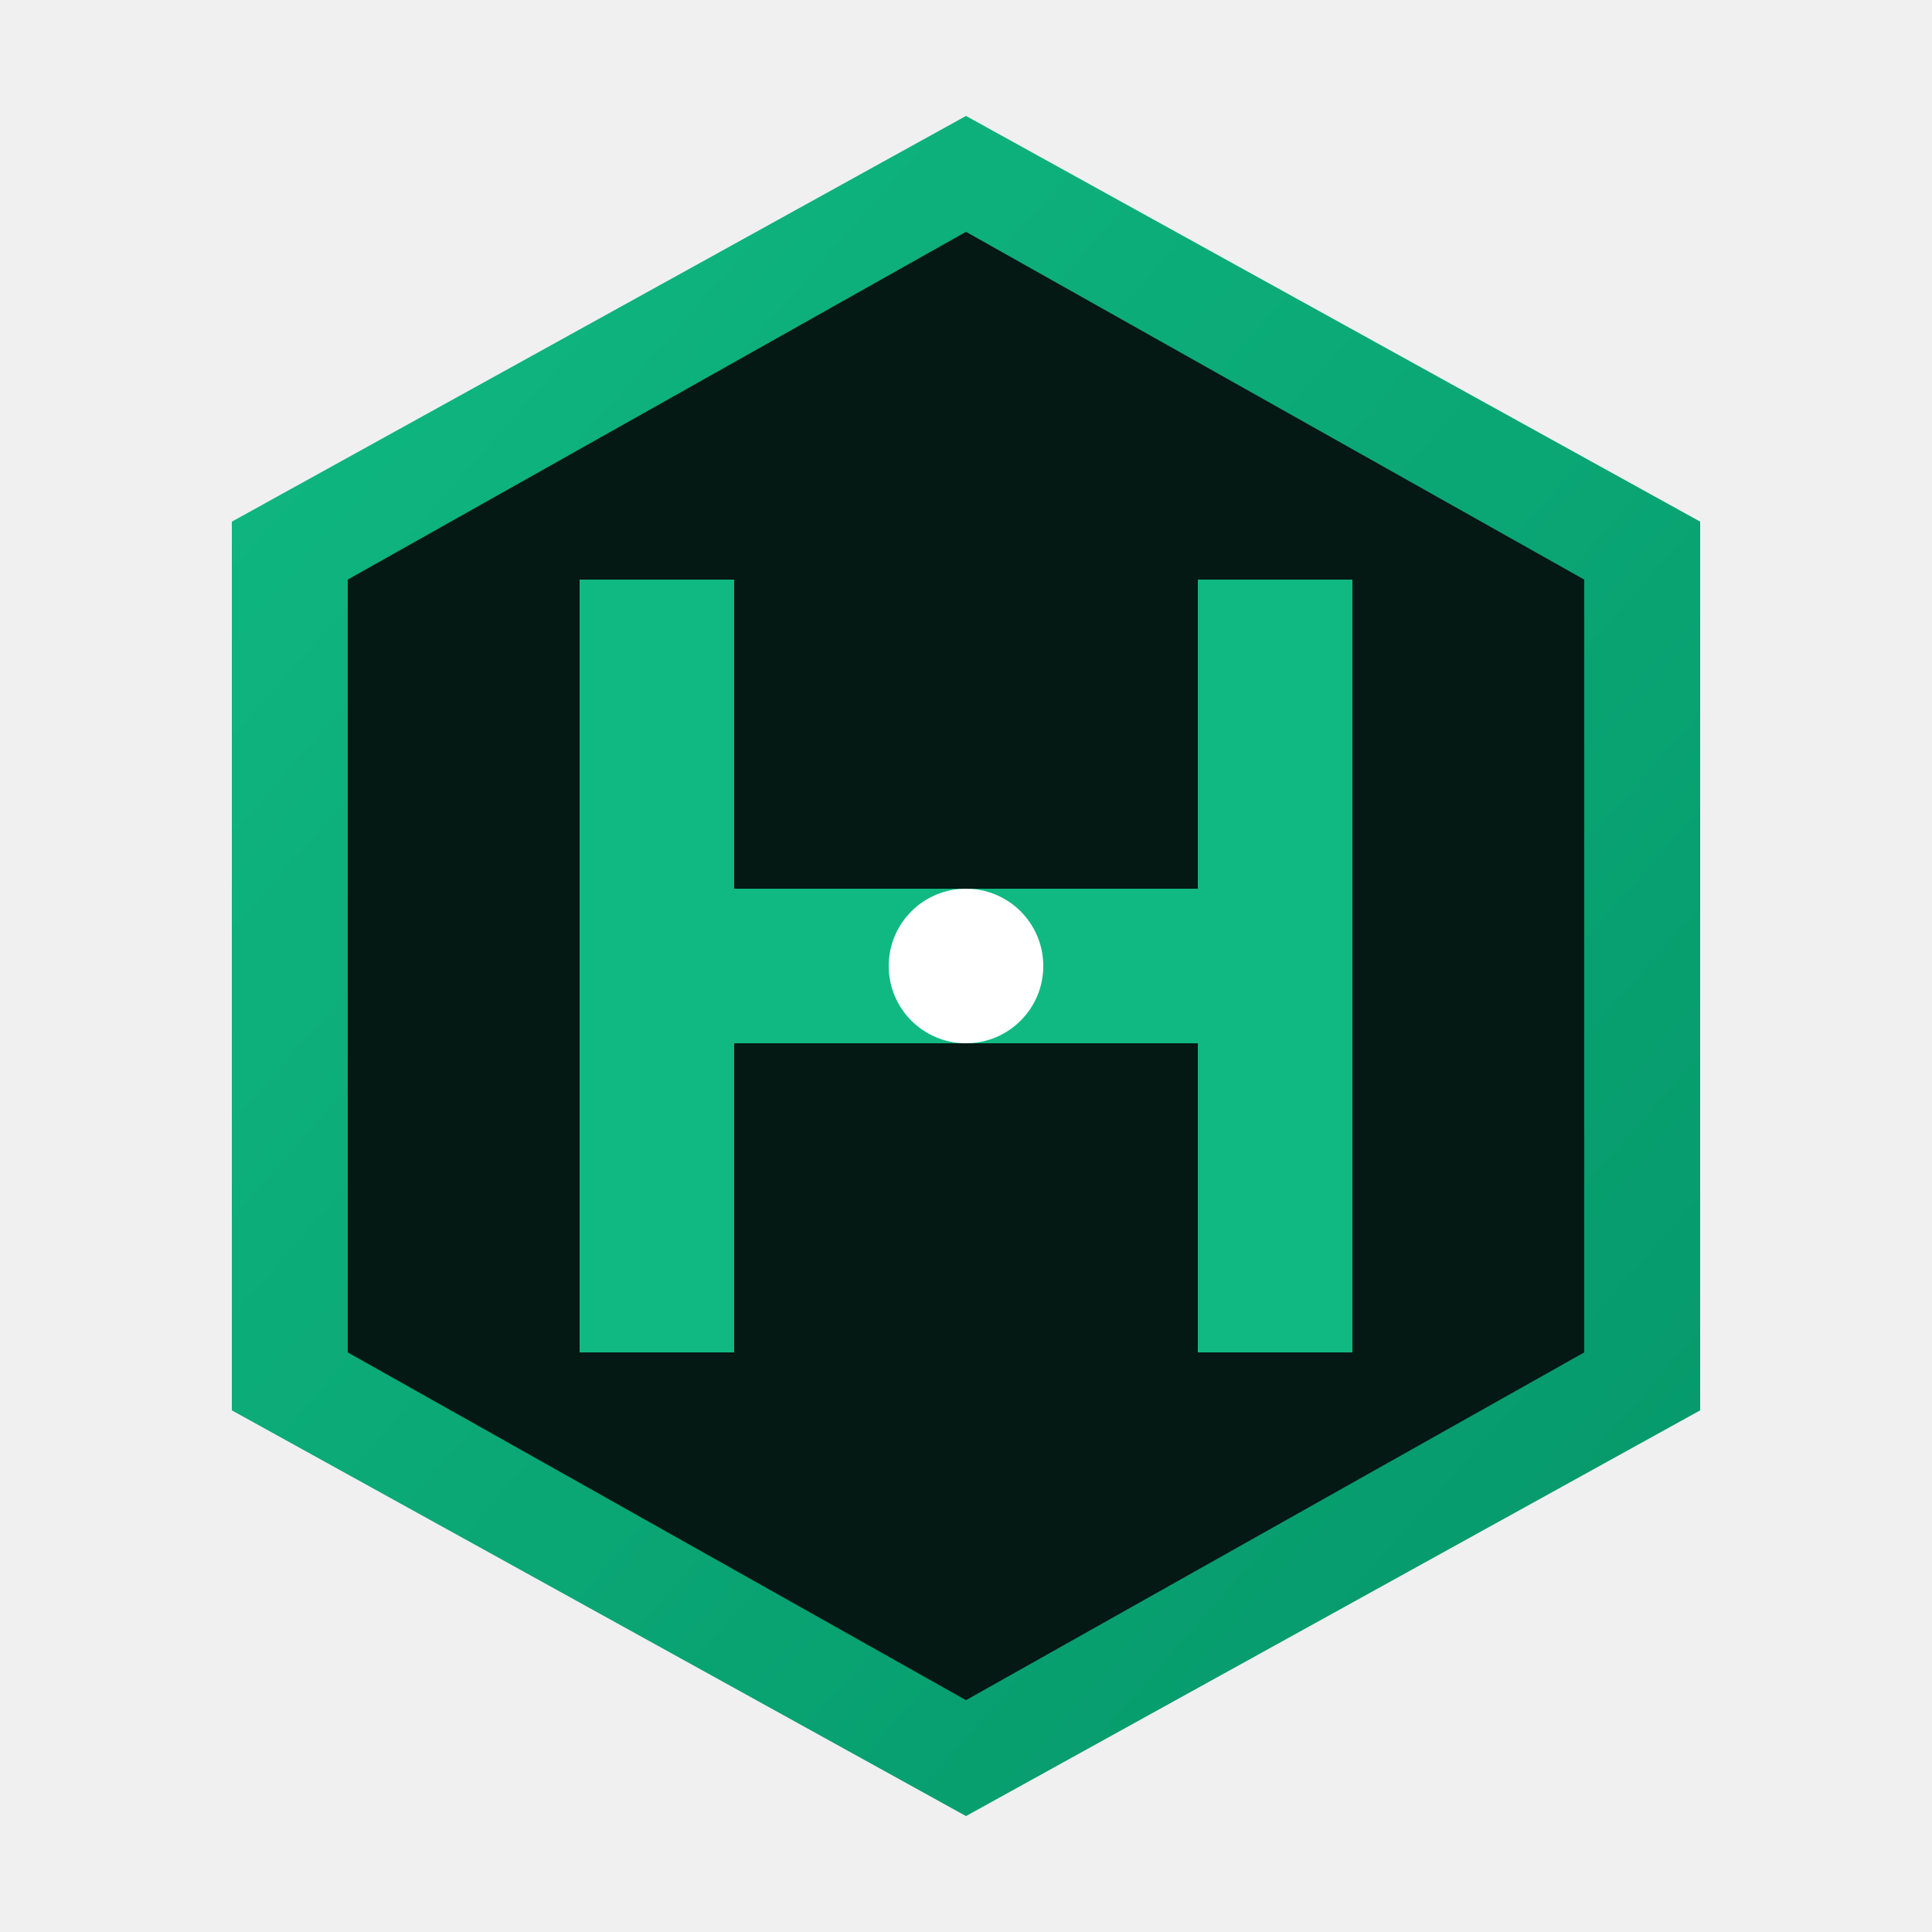
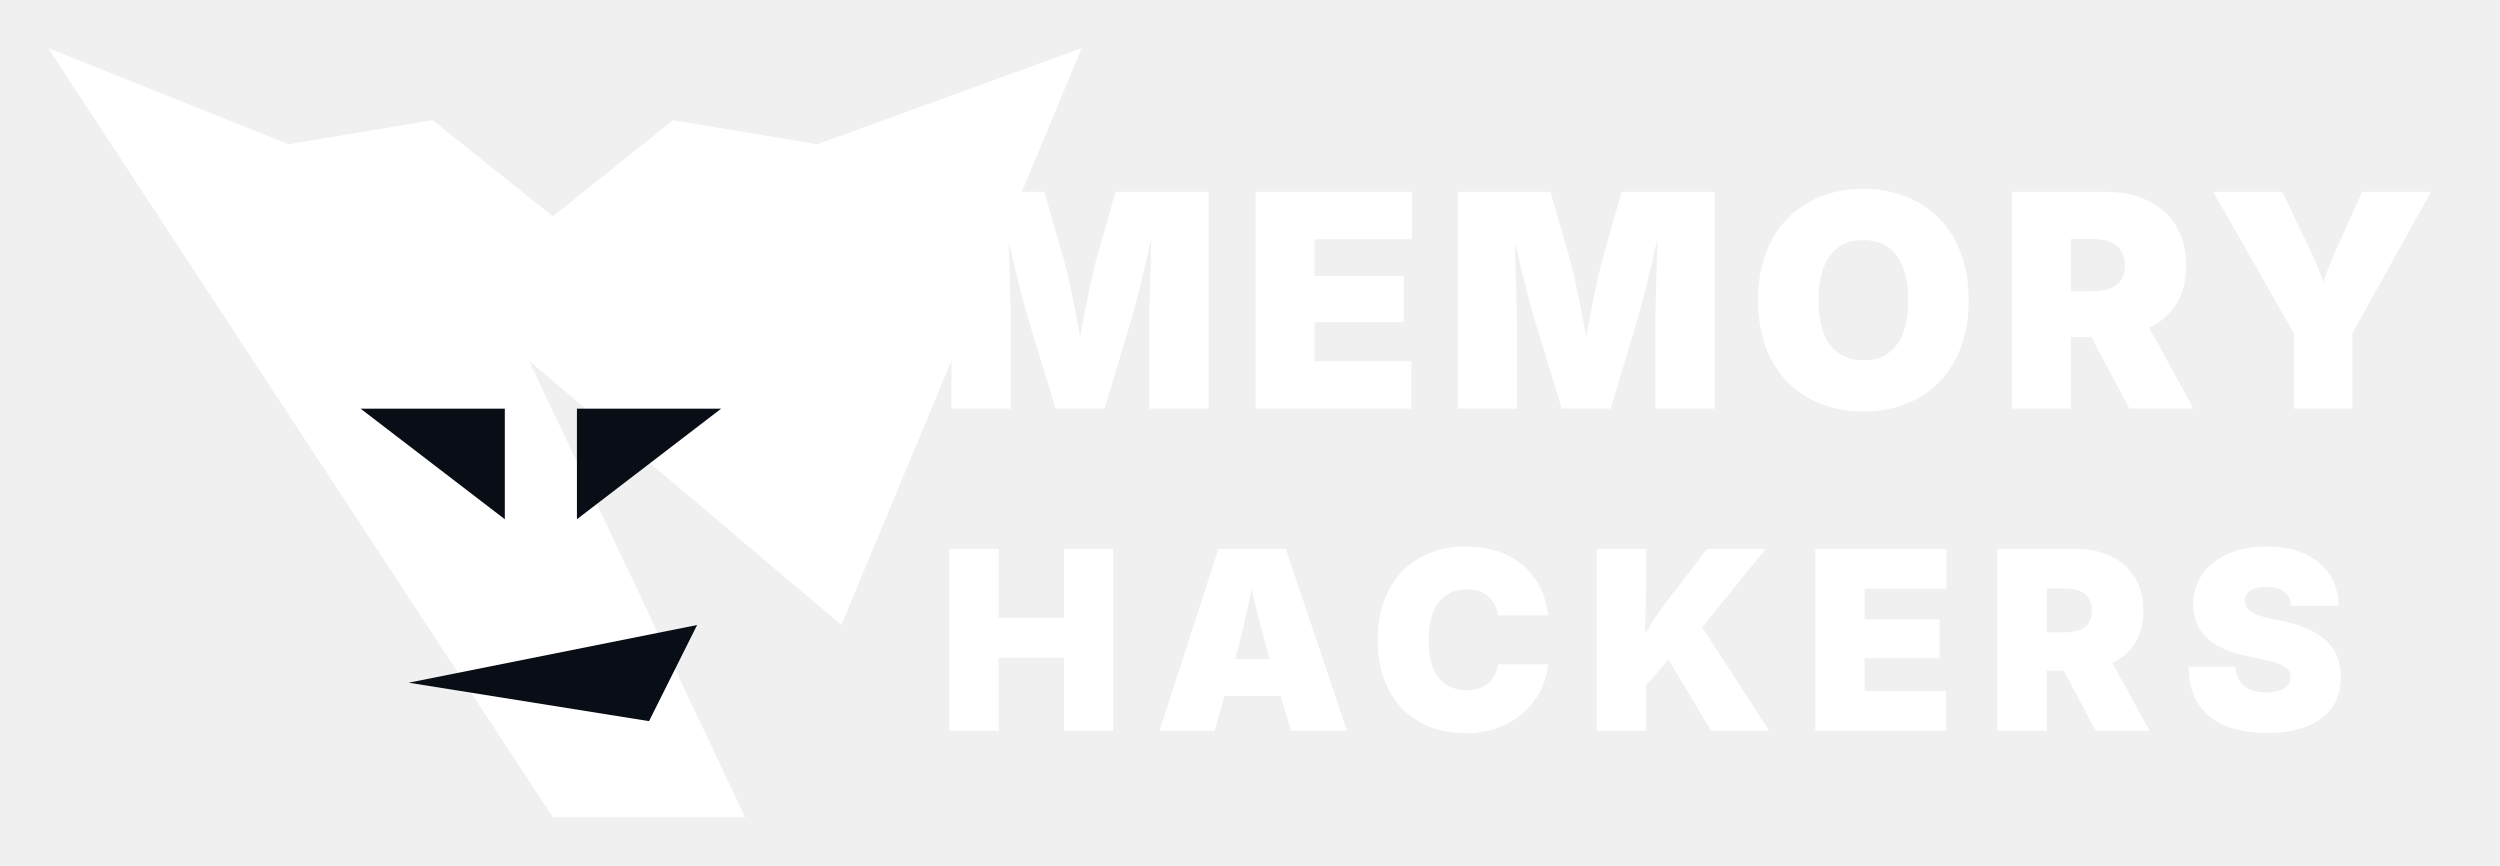
- <svg xmlns="http://www.w3.org/2000/svg" viewBox="0 0 100 100" width="100%" height="100%">
-   <defs>
-     <linearGradient id="mh-grad" x1="0%" y1="0%" x2="100%" y2="100%">
-       <stop offset="0%" stop-color="#10b981" />
-       <stop offset="100%" stop-color="#059669" />
-     </linearGradient>
-   </defs>
-   <polygon points="50,6 88,27 88,73 50,94 12,73 12,27" fill="url(#mh-grad)" />
-   <polygon points="50,12 82,30 82,70 50,88 18,70 18,30" fill="#041814" />
-   <path d="M30 30 V70 H38 V54 H62 V70 H70 V30 H62 V46 H38 V30 Z" fill="#10b981" />
-   <circle cx="50" cy="50" r="4" fill="#ffffff" />
+ <svg xmlns="http://www.w3.org/2000/svg" viewBox="0 0 520 180" width="100%" height="100%">
+   <g fill="#ffffff">
+     <path d="M 10 10 L 115 170 L 155 170 L 110 75 L 175 130 L 225 10 L 170 30 L 140 25 L 115 45 L 90 25 L 60 30 Z" />
+     <polygon points="75,85 105,108 105,85" fill="#090d16" />
+     <polygon points="150,85 120,108 120,85" fill="#090d16" />
+     <polygon points="85,142 145,130 135,150" fill="#090d16" />
+   </g>
+   <g fill="#ffffff" font-family="'Fira Code', 'Inter', 'Arial Black', sans-serif" font-weight="900">
+     <text x="195" y="85" font-size="62" letter-spacing="4">MEMORY</text>
+     <text x="195" y="152" font-size="52" letter-spacing="6">HACKERS</text>
+   </g>
</svg>
